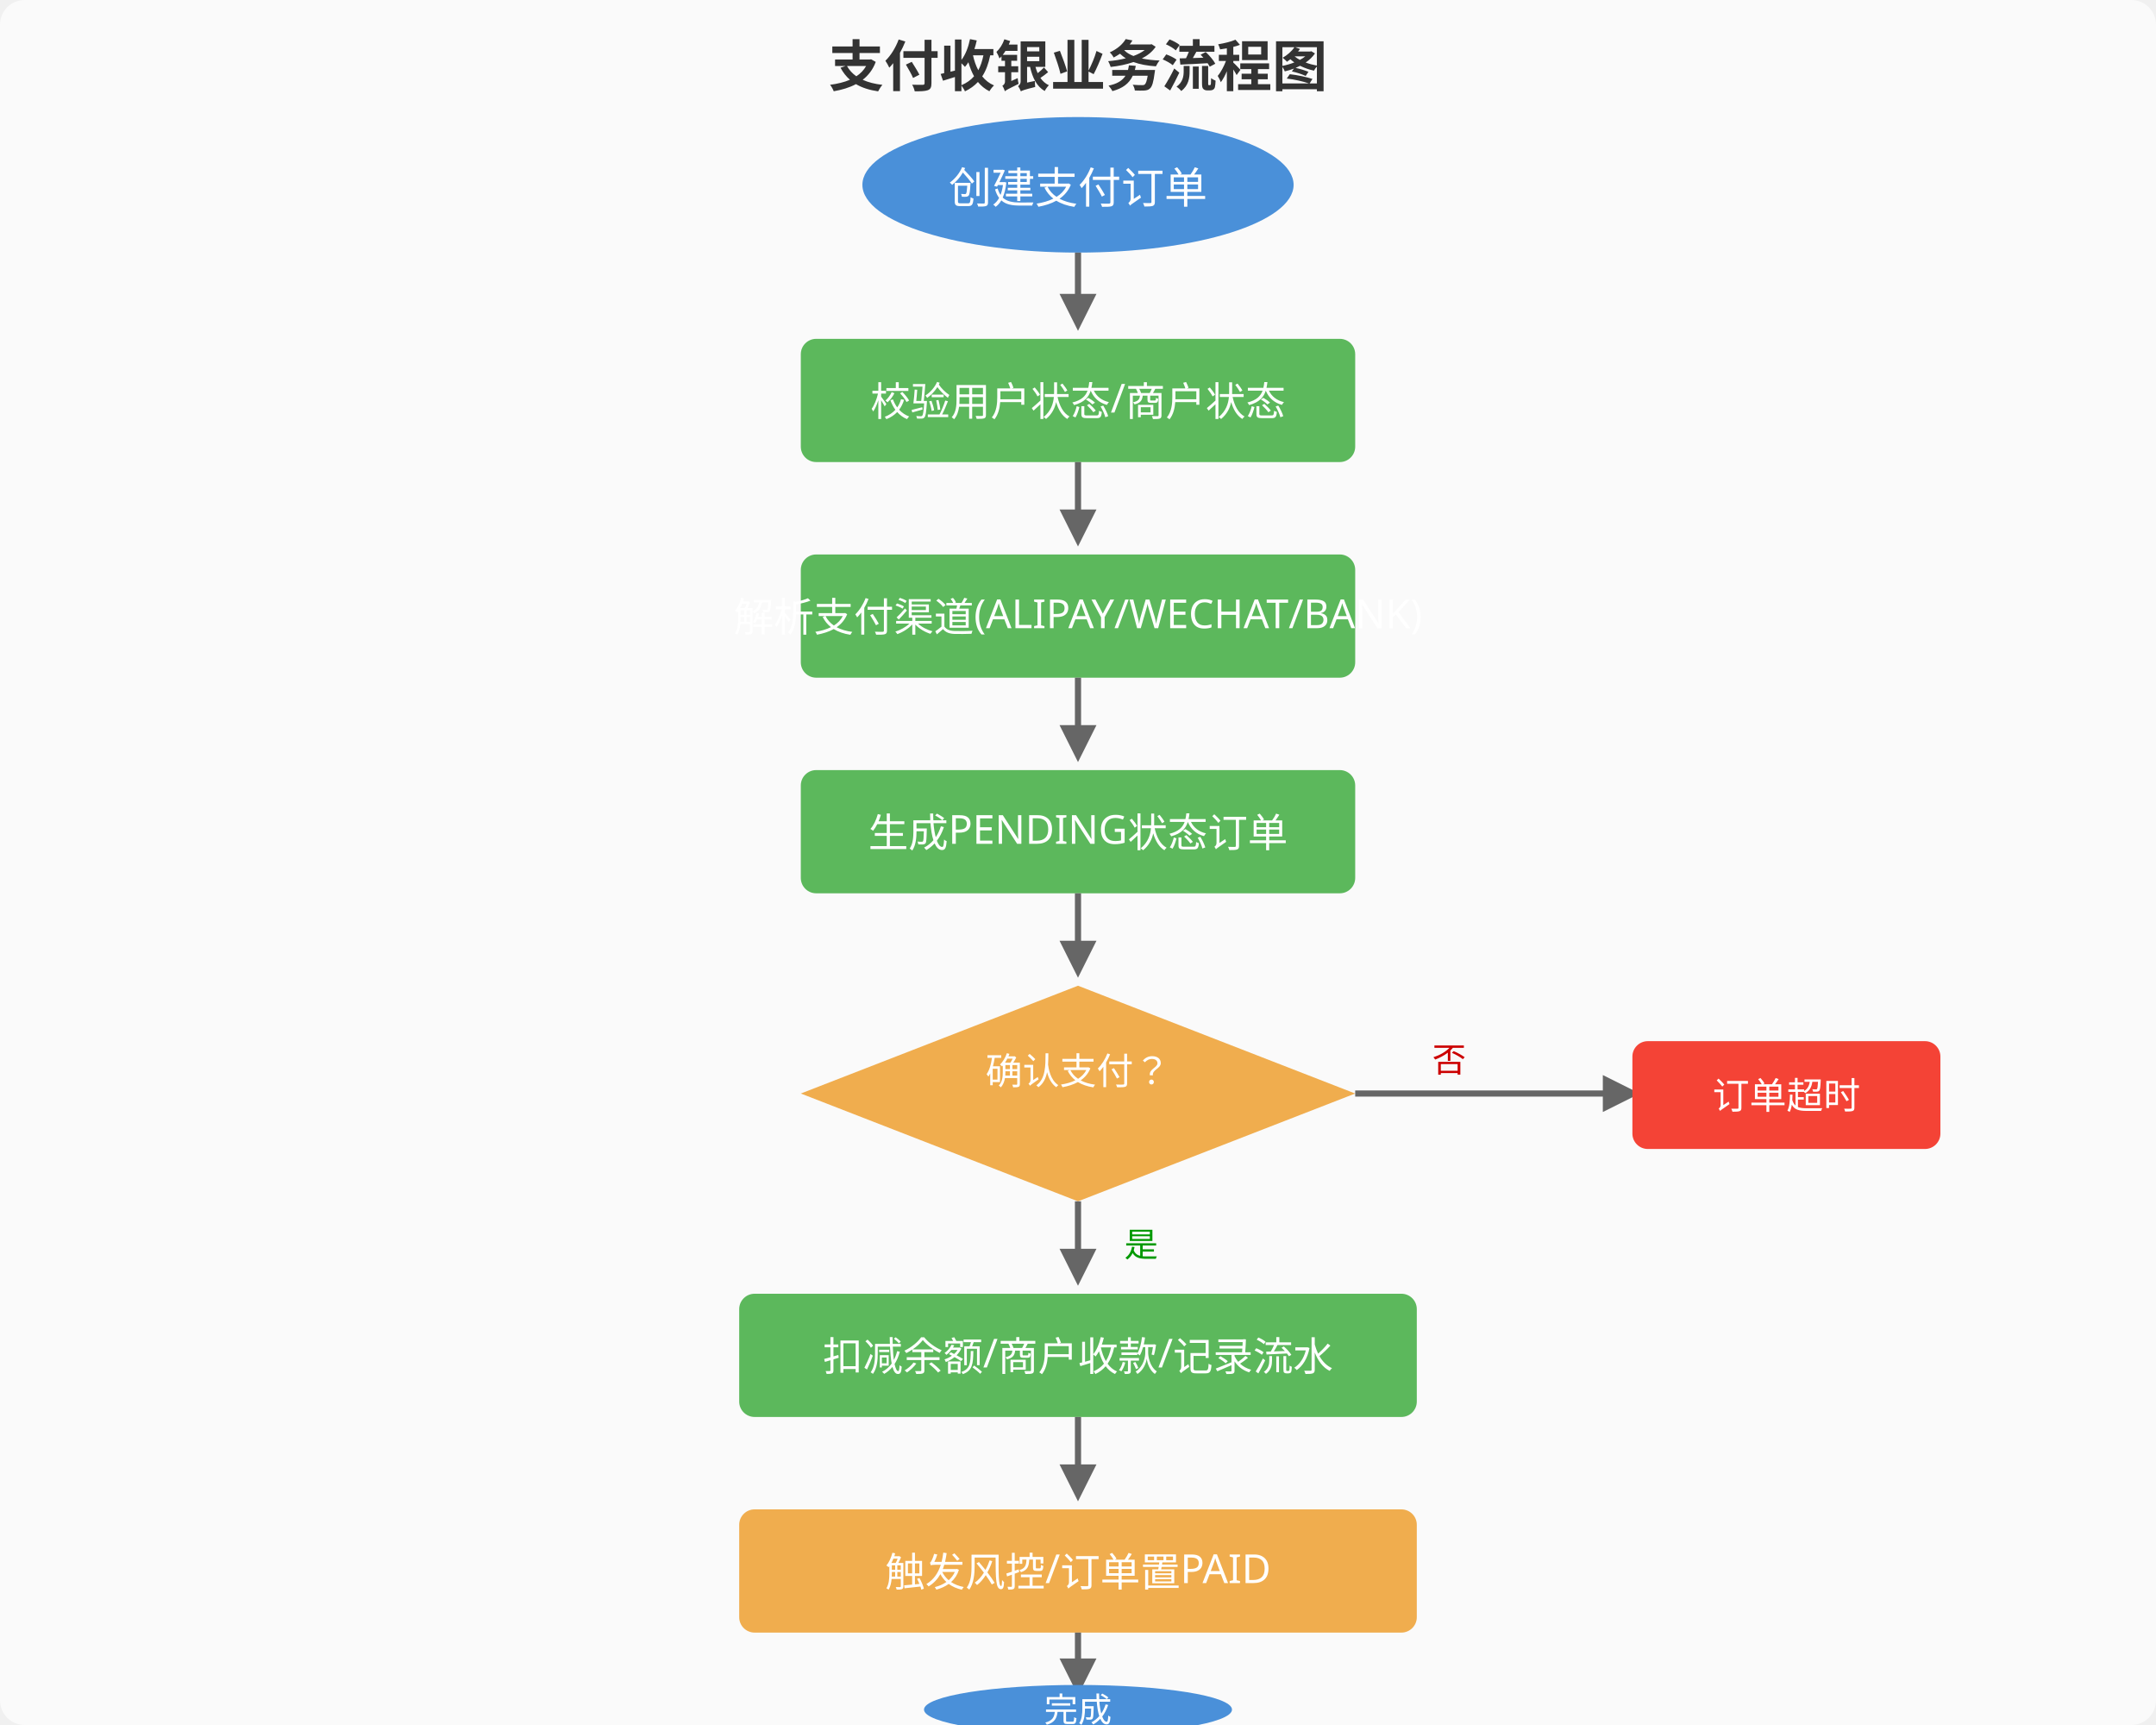
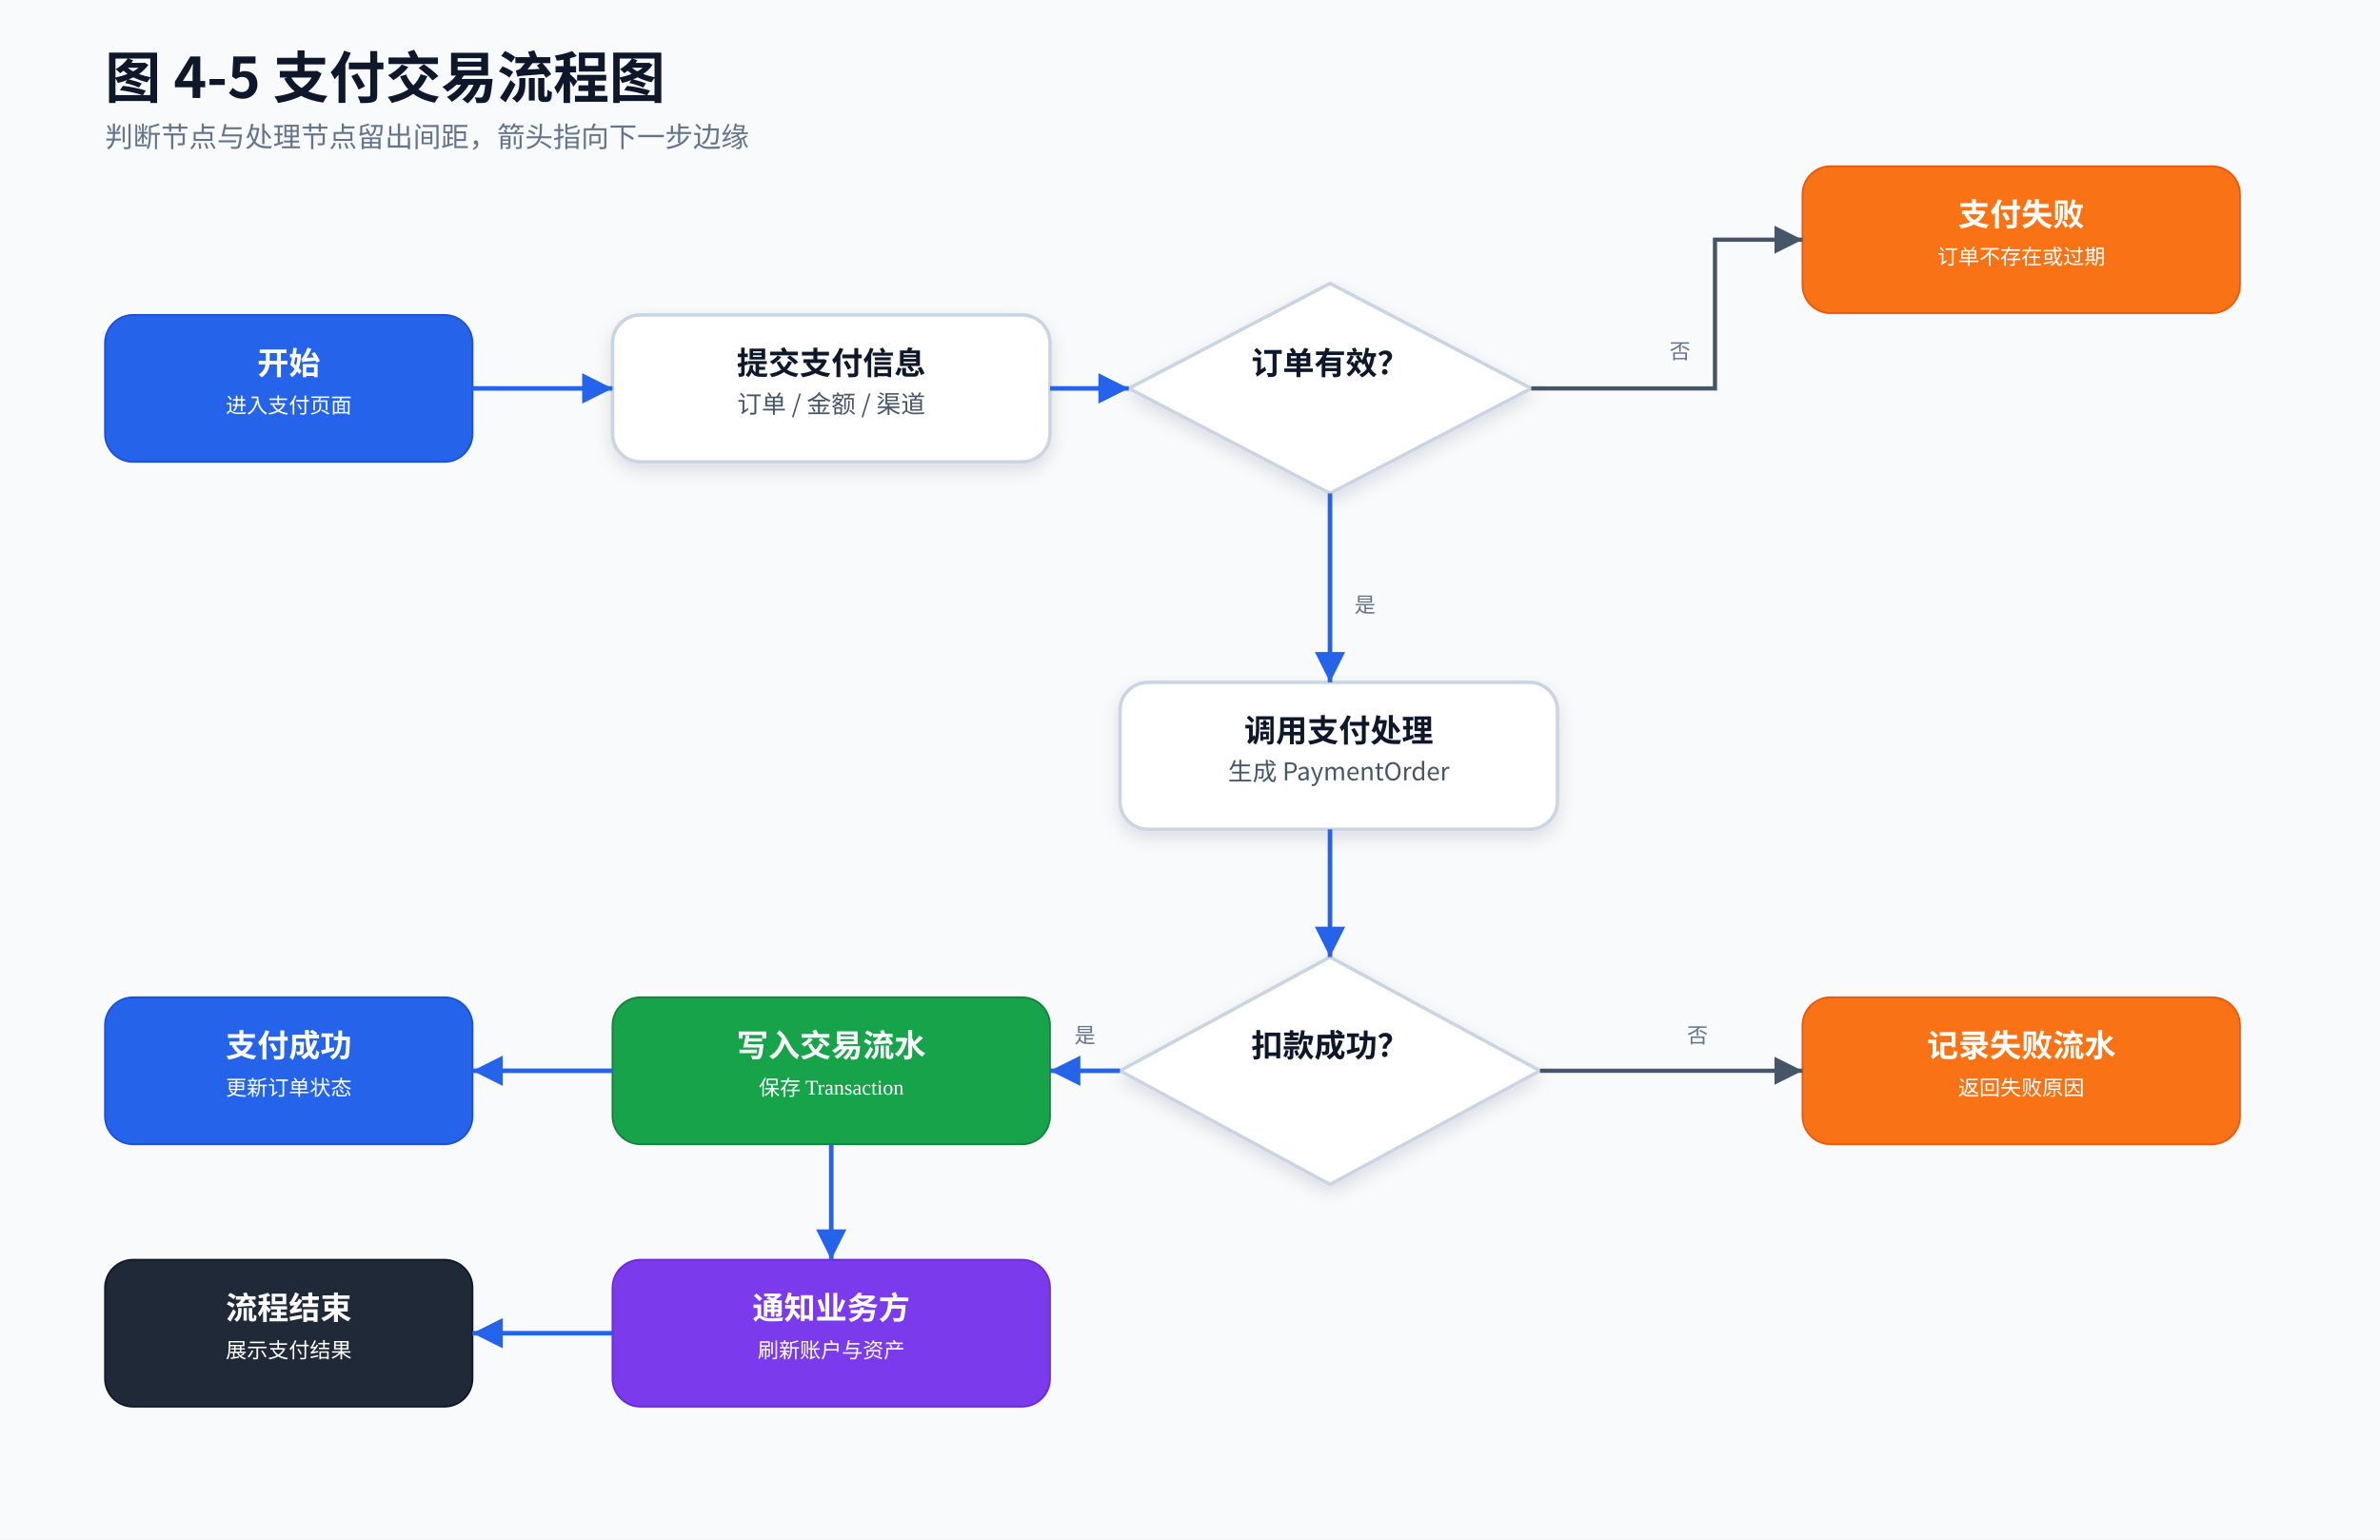
- <svg xmlns="http://www.w3.org/2000/svg" width="700" height="560" viewBox="0 0 700 560">
-   <rect width="700" height="560" fill="#FAFAFA" rx="8" />
-   <text x="350" y="28" text-anchor="middle" font-size="18" font-weight="bold" fill="#333" font-family="SimHei">支付收银业务流程图</text>
+ <svg xmlns="http://www.w3.org/2000/svg" width="1360" height="880" viewBox="0 0 1360 880" role="img" aria-label="图 4-5 支付交易流程图">
  <defs>
-     <marker id="arr3" viewBox="0 0 10 10" refX="8" refY="5" markerWidth="6" markerHeight="6" orient="auto">
-       <path d="M0,0 L10,5 L0,10 Z" fill="#666" />
+     <marker id="arrow" viewBox="0 0 12 12" refX="10" refY="6" markerWidth="10" markerHeight="10" orient="auto-start-reverse">
+       <path d="M2,2 L10,6 L2,10 Z" fill="#475569" />
    </marker>
+     <marker id="arrow-blue" viewBox="0 0 12 12" refX="10" refY="6" markerWidth="10" markerHeight="10" orient="auto-start-reverse">
+       <path d="M2,2 L10,6 L2,10 Z" fill="#2563eb" />
+     </marker>
+     <filter id="shadow" x="-10%" y="-10%" width="120%" height="130%">
+       <feDropShadow dx="0" dy="4" stdDeviation="5" flood-color="#0f172a" flood-opacity="0.12" />
+     </filter>
+     <style>
+       .bg { fill: #f8fafc; }
+       .title { font: 700 32px "Microsoft YaHei", "PingFang SC", "Noto Sans CJK SC", Arial, sans-serif; fill: #0f172a; }
+       .subtitle { font: 500 16px "Microsoft YaHei", "PingFang SC", "Noto Sans CJK SC", Arial, sans-serif; fill: #64748b; }
+       .label { font: 700 18px "Microsoft YaHei", "PingFang SC", "Noto Sans CJK SC", Arial, sans-serif; fill: #0f172a; }
+       .entity-label { font: 700 15px "Microsoft YaHei", "PingFang SC", "Noto Sans CJK SC", Arial, sans-serif; fill: #0f172a; }
+       .small { font: 500 14px "Microsoft YaHei", "PingFang SC", "Noto Sans CJK SC", Arial, sans-serif; fill: #475569; }
+       .tiny { font: 500 12px "Microsoft YaHei", "PingFang SC", "Noto Sans CJK SC", Arial, sans-serif; fill: #64748b; }
+       .mono { font: 600 13px Consolas, "Microsoft YaHei", monospace; fill: #475569; }
+       .white { fill: #ffffff; }
+       .node { fill: #ffffff; stroke: #cbd5e1; stroke-width: 2; filter: url(#shadow); }
+       .blue { fill: #2563eb; stroke: #1d4ed8; }
+       .green { fill: #16a34a; stroke: #15803d; }
+       .orange { fill: #f97316; stroke: #ea580c; }
+       .purple { fill: #7c3aed; stroke: #6d28d9; }
+       .pink { fill: #db2777; stroke: #be185d; }
+       .dark { fill: #1f2937; stroke: #111827; }
+       .line { fill: none; stroke: #475569; stroke-width: 2.4; marker-end: url(#arrow); }
+       .line-blue { fill: none; stroke: #2563eb; stroke-width: 2.6; marker-end: url(#arrow-blue); }
+       .relation { fill: none; stroke: #64748b; stroke-width: 2.1; }
+       .dash { stroke-dasharray: 8 8; }
+       .note { fill: #eef2ff; stroke: #c7d2fe; stroke-width: 2; }
+     </style>
  </defs>
-   <ellipse cx="350" cy="60" rx="70" ry="22" fill="#4A90D9" />
-   <text x="350" y="66" text-anchor="middle" font-size="14" fill="#FFF" font-family="SimHei">创建支付订单</text>
-   <line x1="350" y1="82" x2="350" y2="105" stroke="#666" stroke-width="2" marker-end="url(#arr3)" />
-   <rect x="260" y="110" width="180" height="40" fill="#5CB85C" rx="5" />
-   <text x="350" y="135" text-anchor="middle" font-size="13" fill="#FFF" font-family="SimHei">校验用户状态/商户状态</text>
-   <line x1="350" y1="150" x2="350" y2="175" stroke="#666" stroke-width="2" marker-end="url(#arr3)" />
-   <rect x="260" y="180" width="180" height="40" fill="#5CB85C" rx="5" />
-   <text x="350" y="205" text-anchor="middle" font-size="13" fill="#FFF" font-family="SimHei">解析支付渠道(ALIPAY/WECHAT/BANK)</text>
-   <line x1="350" y1="220" x2="350" y2="245" stroke="#666" stroke-width="2" marker-end="url(#arr3)" />
-   <rect x="260" y="250" width="180" height="40" fill="#5CB85C" rx="5" />
-   <text x="350" y="275" text-anchor="middle" font-size="13" fill="#FFF" font-family="SimHei">生成PENDING状态订单</text>
-   <line x1="350" y1="290" x2="350" y2="315" stroke="#666" stroke-width="2" marker-end="url(#arr3)" />
-   <polygon points="350,320 440,355 350,390 260,355" fill="#F0AD4E" />
-   <text x="350" y="352" text-anchor="middle" font-size="12" fill="#FFF" font-family="SimHei">确认支付？</text>
-   <line x1="440" y1="355" x2="530" y2="355" stroke="#666" stroke-width="2" marker-end="url(#arr3)" />
-   <text x="465" y="348" font-size="11" fill="#C00" font-family="SimHei">否</text>
-   <rect x="530" y="338" width="100" height="35" fill="#F44336" rx="5" />
-   <text x="580" y="360" text-anchor="middle" font-size="12" fill="#FFF" font-family="SimHei">订单超时</text>
-   <line x1="350" y1="390" x2="350" y2="415" stroke="#666" stroke-width="2" marker-end="url(#arr3)" />
-   <text x="365" y="408" font-size="11" fill="#090" font-family="SimHei">是</text>
-   <rect x="240" y="420" width="220" height="40" fill="#5CB85C" rx="5" />
-   <text x="350" y="445" text-anchor="middle" font-size="13" fill="#FFF" font-family="SimHei">扣减余额/商户收款/记录流水</text>
-   <line x1="350" y1="460" x2="350" y2="485" stroke="#666" stroke-width="2" marker-end="url(#arr3)" />
-   <rect x="240" y="490" width="220" height="40" fill="#F0AD4E" rx="5" />
-   <text x="350" y="515" text-anchor="middle" font-size="13" fill="#FFF" font-family="SimHei">触发风控/订单置PAID</text>
-   <line x1="350" y1="530" x2="350" y2="548" stroke="#666" stroke-width="2" marker-end="url(#arr3)" />
-   <ellipse cx="350" cy="555" rx="50" ry="8" fill="#4A90D9" />
-   <text x="350" y="559" text-anchor="middle" font-size="11" fill="#FFF" font-family="SimHei">完成</text>
+   <rect class="bg" width="1360" height="880" />
+   <text x="60" y="56" class="title">图 4-5 支付交易流程图</text>
+   <text x="60" y="84" class="subtitle">判断节点与处理节点留出间距，箭头指向下一步边缘</text>
+   <rect x="60" y="180" width="210" height="84" rx="16" class="blue" />
+   <text x="165" y="214" text-anchor="middle" class="label white">开始</text>
+   <text x="165" y="236" text-anchor="middle" class="white">进入支付页面</text>
+   <rect x="350" y="180" width="250" height="84" rx="16" class="node" />
+   <text x="475" y="214" text-anchor="middle" class="label">提交支付信息</text>
+   <text x="475" y="236" text-anchor="middle" class="small">订单 / 金额 / 渠道</text>
+   <polygon points="760,162 875,222 760,282 645,222" class="node" />
+   <text x="760" y="214" text-anchor="middle" class="label">订单有效？</text>
+   <rect x="1030" y="95" width="250" height="84" rx="16" class="orange" />
+   <text x="1155" y="129" text-anchor="middle" class="label white">支付失败</text>
+   <text x="1155" y="151" text-anchor="middle" class="white">订单不存在或过期</text>
+   <rect x="640" y="390" width="250" height="84" rx="16" class="node" />
+   <text x="765" y="424" text-anchor="middle" class="label">调用支付处理</text>
+   <text x="765" y="446" text-anchor="middle" class="small">生成 PaymentOrder</text>
+   <polygon points="760,547 880,612 760,677 640,612" class="node" />
+   <text x="760" y="604" text-anchor="middle" class="label">扣款成功？</text>
+   <rect x="1030" y="570" width="250" height="84" rx="16" class="orange" />
+   <text x="1155" y="604" text-anchor="middle" class="label white">记录失败流水</text>
+   <text x="1155" y="626" text-anchor="middle" class="white">返回失败原因</text>
+   <rect x="350" y="570" width="250" height="84" rx="16" class="green" />
+   <text x="475" y="604" text-anchor="middle" class="label white">写入交易流水</text>
+   <text x="475" y="626" text-anchor="middle" class="white">保存 Transaction</text>
+   <rect x="60" y="570" width="210" height="84" rx="16" class="blue" />
+   <text x="165" y="604" text-anchor="middle" class="label white">支付成功</text>
+   <text x="165" y="626" text-anchor="middle" class="white">更新订单状态</text>
+   <rect x="350" y="720" width="250" height="84" rx="16" class="purple" />
+   <text x="475" y="754" text-anchor="middle" class="label white">通知业务方</text>
+   <text x="475" y="776" text-anchor="middle" class="white">刷新账户与资产</text>
+   <rect x="60" y="720" width="210" height="84" rx="16" class="dark" />
+   <text x="165" y="754" text-anchor="middle" class="label white">流程结束</text>
+   <text x="165" y="776" text-anchor="middle" class="white">展示支付结果</text>
+   <path d="M 270 222 L 350 222" class="line-blue" />
+   <path d="M 600 222 L 645 222" class="line-blue" />
+   <path d="M 875 222 L 980 222 L 980 137 L 1030 137" class="line" />
+   <path d="M 760 282 L 760 390" class="line-blue" />
+   <path d="M 760 474 L 760 547" class="line-blue" />
+   <path d="M 880 612 L 1030 612" class="line" />
+   <path d="M 640 612 L 600 612" class="line-blue" />
+   <path d="M 350 612 L 270 612" class="line-blue" />
+   <path d="M 475 654 L 475 720" class="line-blue" />
+   <path d="M 350 762 L 270 762" class="line-blue" />
+   <text x="960" y="205" text-anchor="middle" class="tiny">否</text>
+   <text x="780" y="350" text-anchor="middle" class="tiny">是</text>
+   <text x="970" y="596" text-anchor="middle" class="tiny">否</text>
+   <text x="620" y="596" text-anchor="middle" class="tiny">是</text>
</svg>
